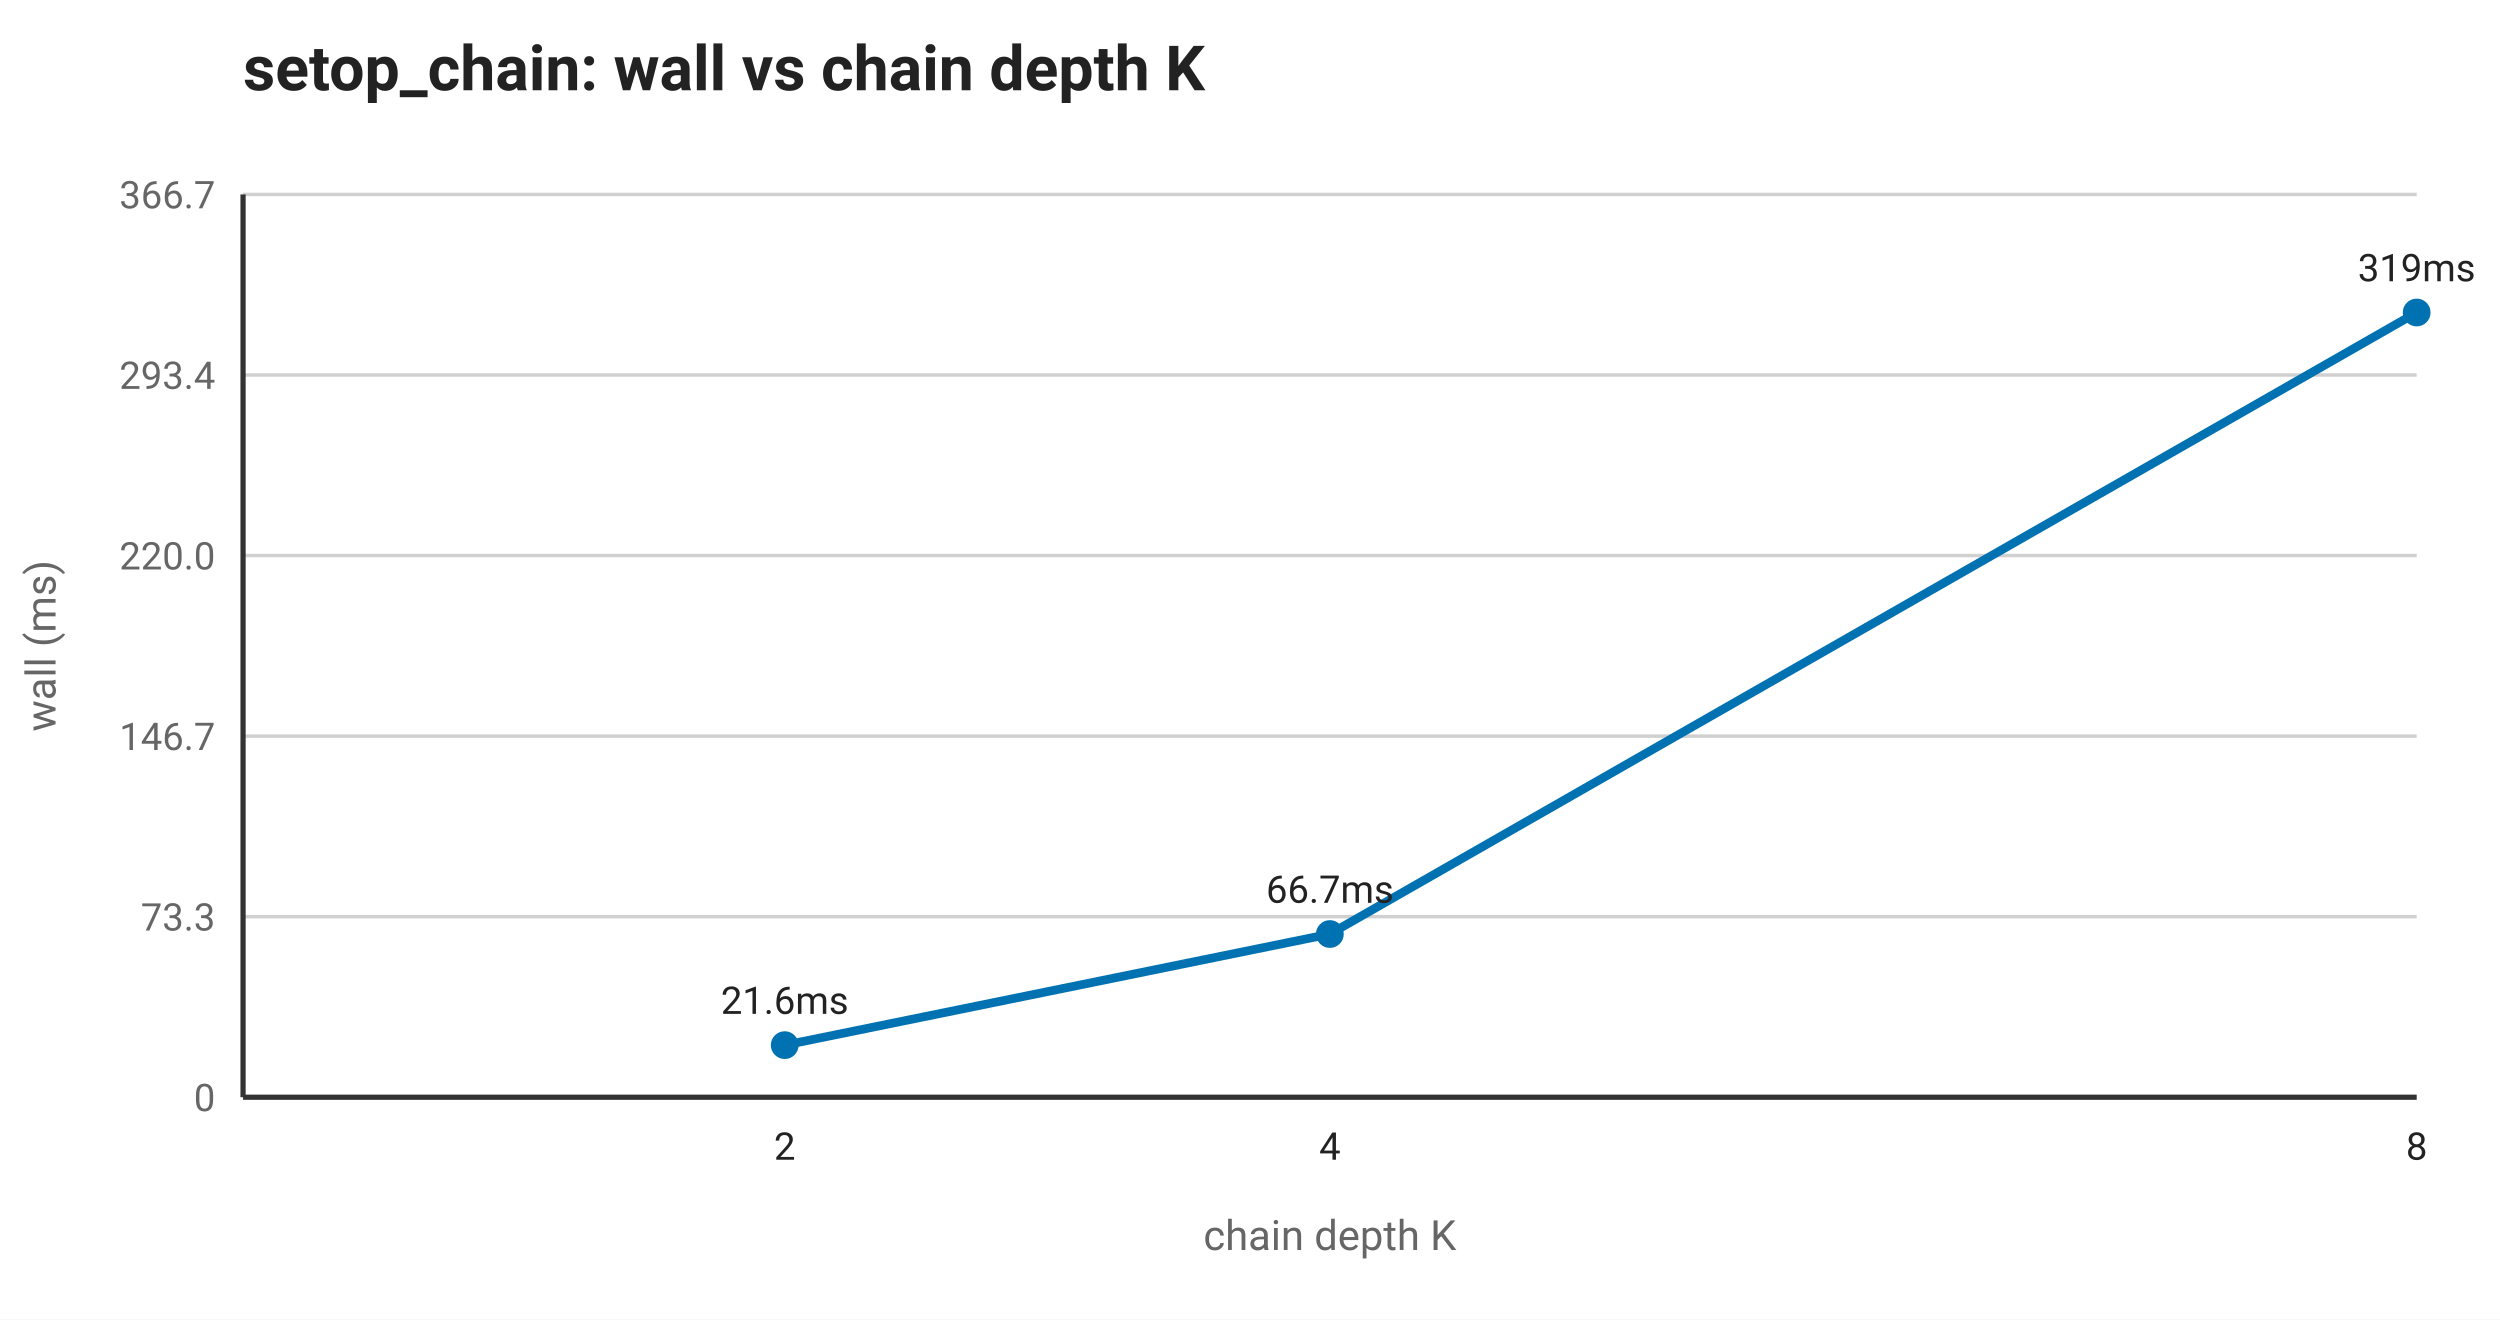
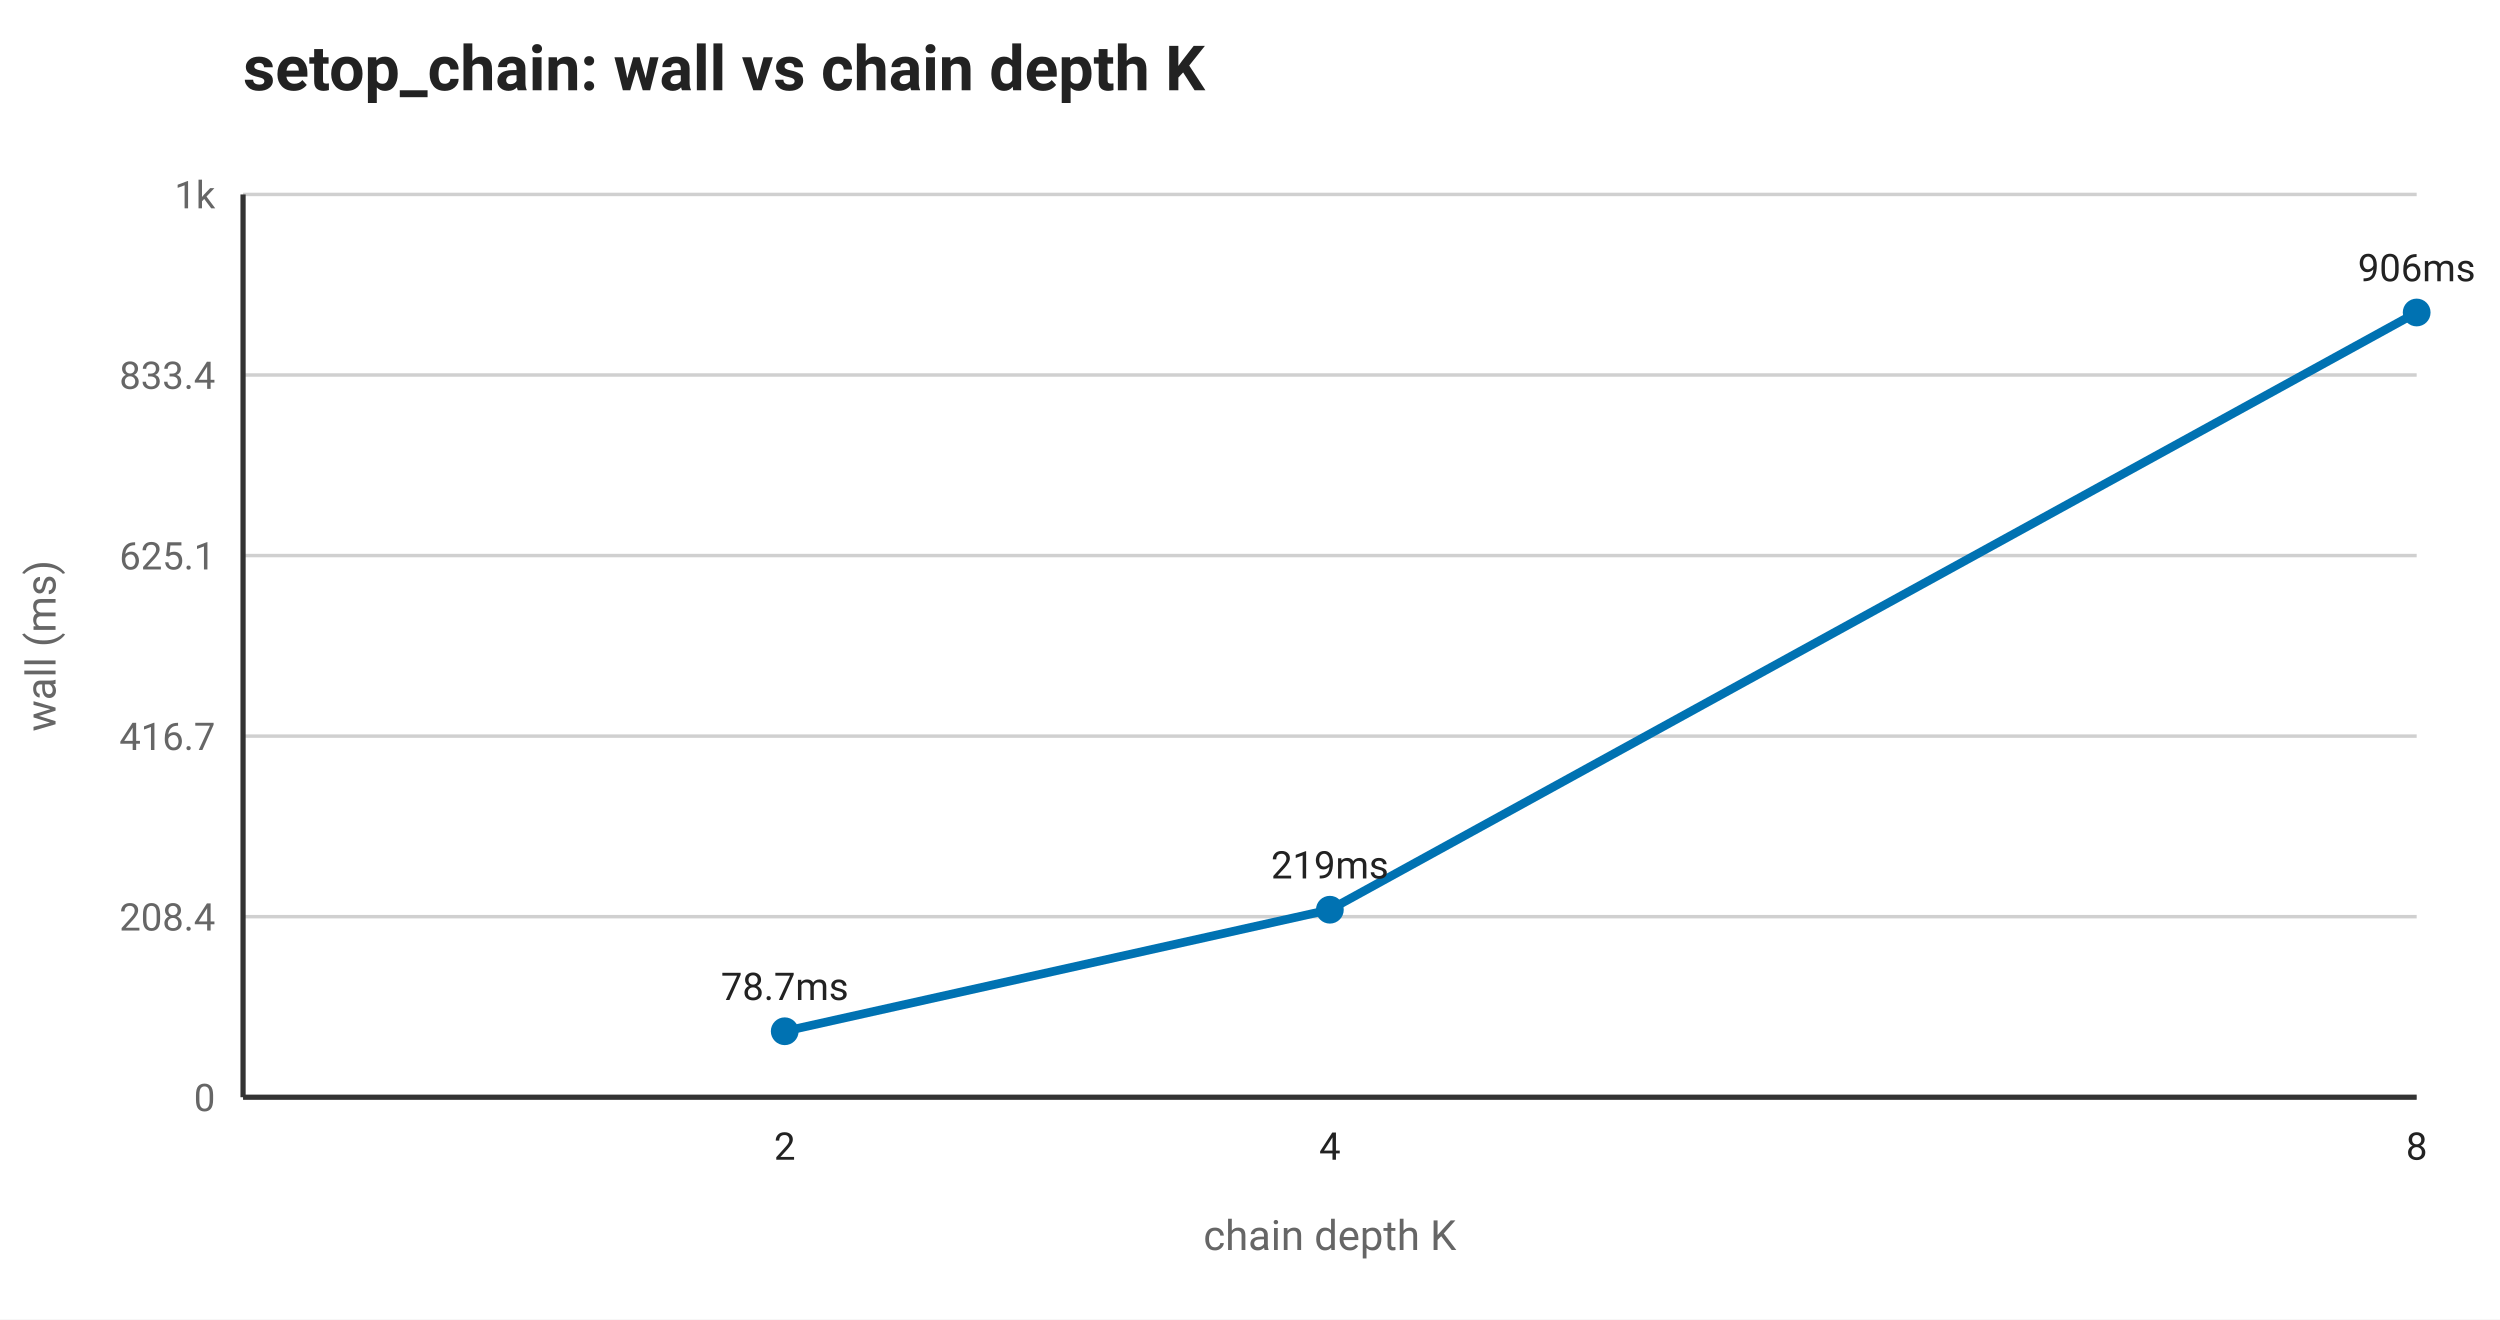
<svg xmlns="http://www.w3.org/2000/svg" viewBox="0 0 720 380" width="720" height="380" font-family="-apple-system,Segoe UI,Roboto,Helvetica,Arial,sans-serif">
  <rect width="720" height="380" fill="white" />
  <text x="70" y="26" font-size="18" font-weight="600" fill="#222222">setop_chain: wall vs chain depth K</text>
  <line x1="70" y1="316" x2="696" y2="316" stroke="#d0d0d0" stroke-width="1" />
  <text x="62" y="320" font-size="11" fill="#666666" text-anchor="end">0</text>
  <line x1="70" y1="264" x2="696" y2="264" stroke="#d0d0d0" stroke-width="1" />
-   <text x="62" y="268" font-size="11" fill="#666666" text-anchor="end">73.3</text>
+   <text x="62" y="268" font-size="11" fill="#666666" text-anchor="end">208.4</text>
  <line x1="70" y1="212" x2="696" y2="212" stroke="#d0d0d0" stroke-width="1" />
-   <text x="62" y="216" font-size="11" fill="#666666" text-anchor="end">146.7</text>
+   <text x="62" y="216" font-size="11" fill="#666666" text-anchor="end">416.7</text>
  <line x1="70" y1="160" x2="696" y2="160" stroke="#d0d0d0" stroke-width="1" />
-   <text x="62" y="164" font-size="11" fill="#666666" text-anchor="end">220.0</text>
+   <text x="62" y="164" font-size="11" fill="#666666" text-anchor="end">625.1</text>
  <line x1="70" y1="108" x2="696" y2="108" stroke="#d0d0d0" stroke-width="1" />
-   <text x="62" y="112" font-size="11" fill="#666666" text-anchor="end">293.4</text>
+   <text x="62" y="112" font-size="11" fill="#666666" text-anchor="end">833.4</text>
  <line x1="70" y1="56" x2="696" y2="56" stroke="#d0d0d0" stroke-width="1" />
-   <text x="62" y="60" font-size="11" fill="#666666" text-anchor="end">366.7</text>
+   <text x="62" y="60" font-size="11" fill="#666666" text-anchor="end">1k</text>
  <line x1="70" y1="56" x2="70" y2="316" stroke="#333333" stroke-width="1.5" />
  <line x1="70" y1="316" x2="696" y2="316" stroke="#333333" stroke-width="1.5" />
  <text x="16" y="186" font-size="12" fill="#666666" text-anchor="middle" transform="rotate(-90 16 186)">wall (ms)</text>
-   <polyline points="226,301 383,269 696,90" fill="none" stroke="#0072B2" stroke-width="2.5" />
-   <circle cx="226" cy="301" r="4" fill="#0072B2" />
-   <text x="226" y="292" font-size="11" fill="#222222" text-anchor="middle">21.6ms</text>
+   <polyline points="226,297 383,262 696,90" fill="none" stroke="#0072B2" stroke-width="2.5" />
+   <circle cx="226" cy="297" r="4" fill="#0072B2" />
+   <text x="226" y="288" font-size="11" fill="#222222" text-anchor="middle">78.7ms</text>
  <text x="226" y="334" font-size="11" fill="#222222" text-anchor="middle">2</text>
-   <circle cx="383" cy="269" r="4" fill="#0072B2" />
-   <text x="383" y="260" font-size="11" fill="#222222" text-anchor="middle">66.7ms</text>
+   <circle cx="383" cy="262" r="4" fill="#0072B2" />
+   <text x="383" y="253" font-size="11" fill="#222222" text-anchor="middle">219ms</text>
  <text x="383" y="334" font-size="11" fill="#222222" text-anchor="middle">4</text>
  <circle cx="696" cy="90" r="4" fill="#0072B2" />
-   <text x="696" y="81" font-size="11" fill="#222222" text-anchor="middle">319ms</text>
+   <text x="696" y="81" font-size="11" fill="#222222" text-anchor="middle">906ms</text>
  <text x="696" y="334" font-size="11" fill="#222222" text-anchor="middle">8</text>
  <text x="383" y="360" font-size="12" fill="#666666" text-anchor="middle">chain depth K</text>
</svg>
